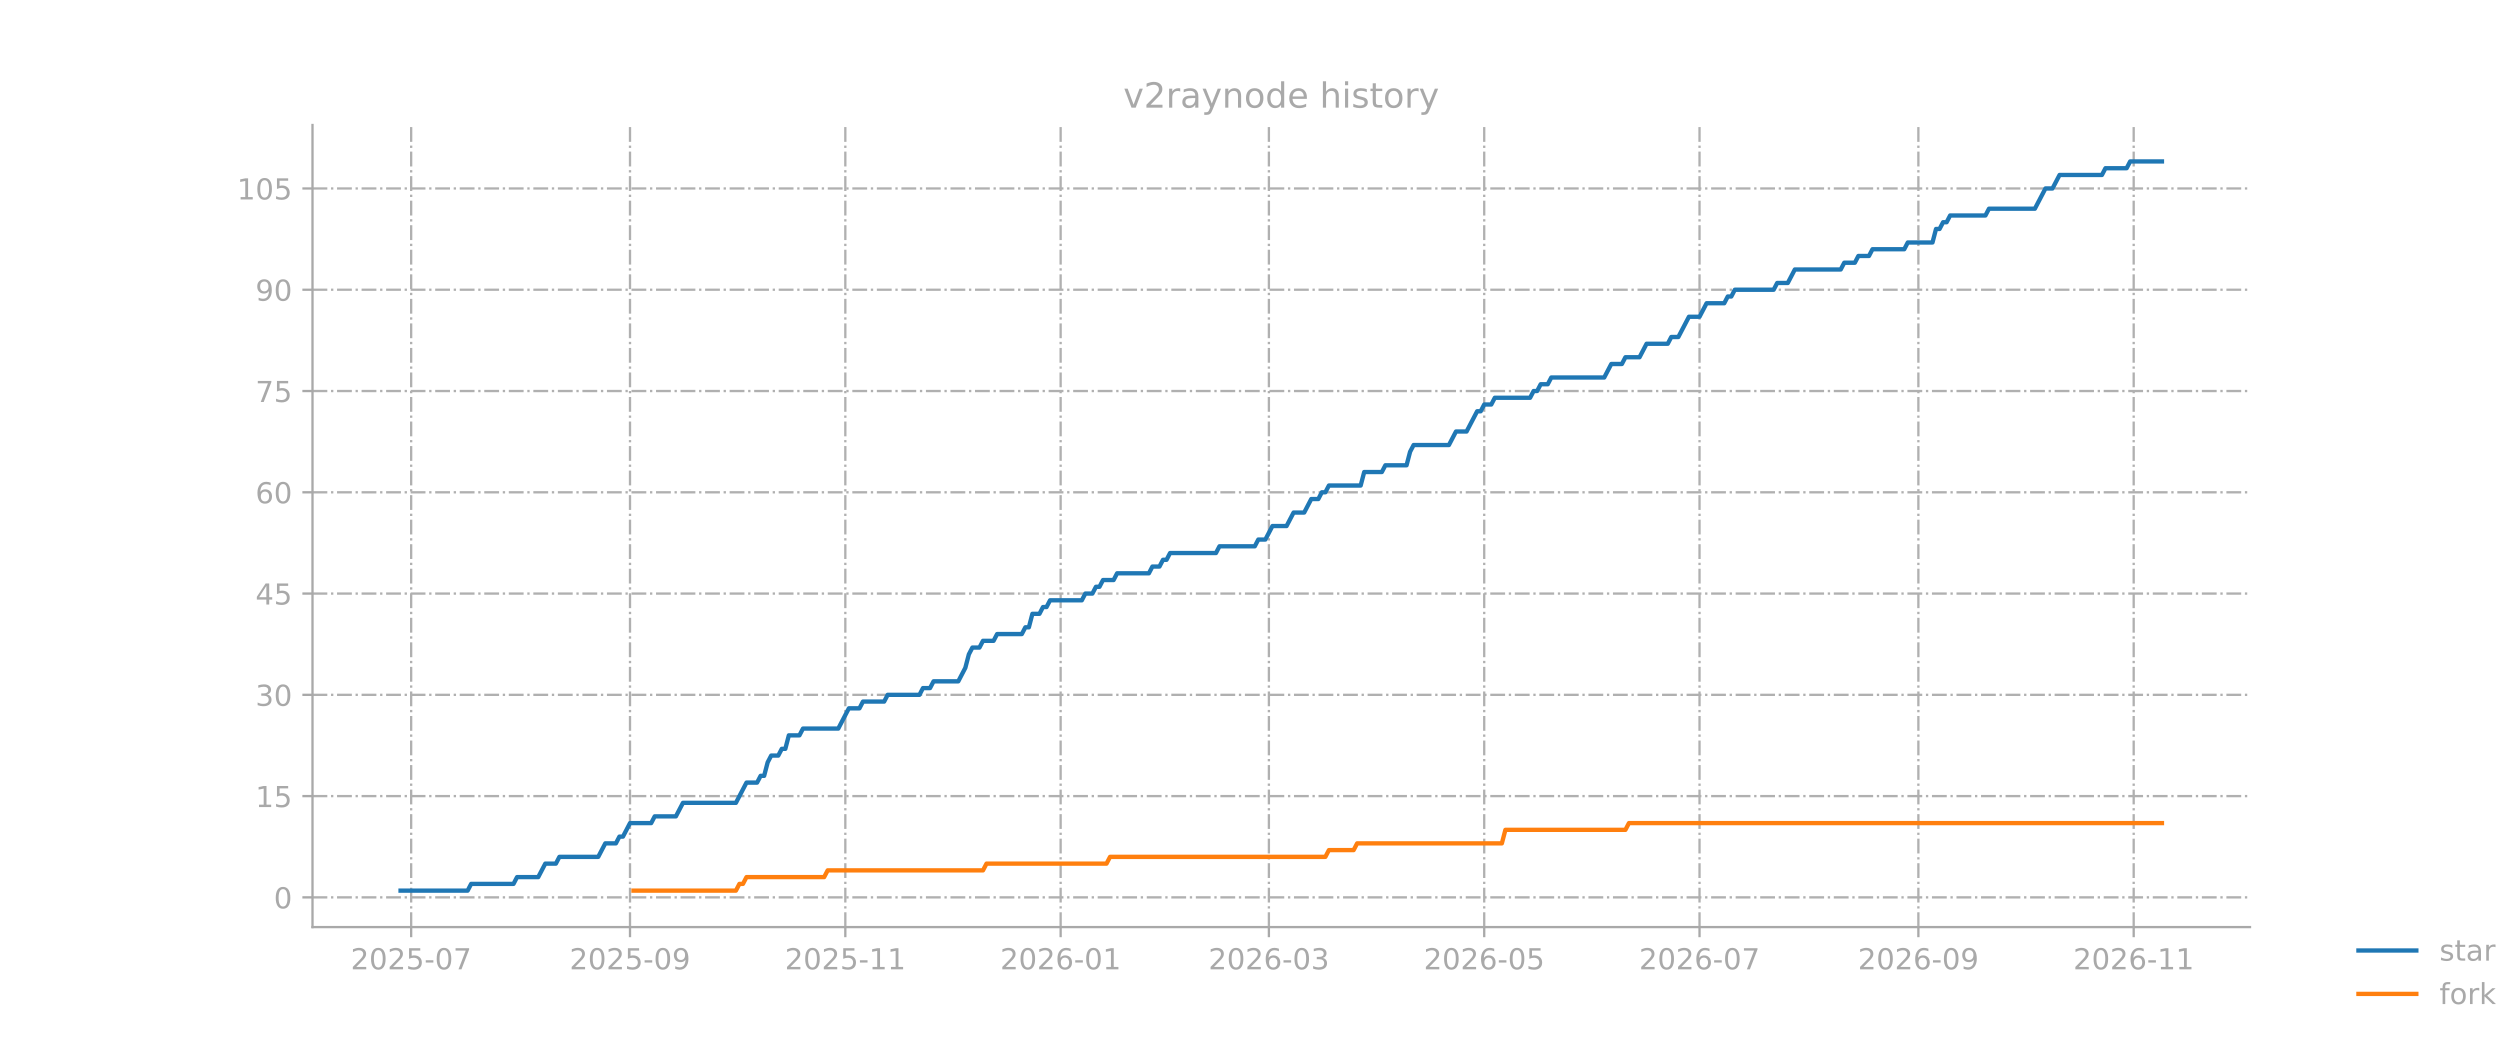
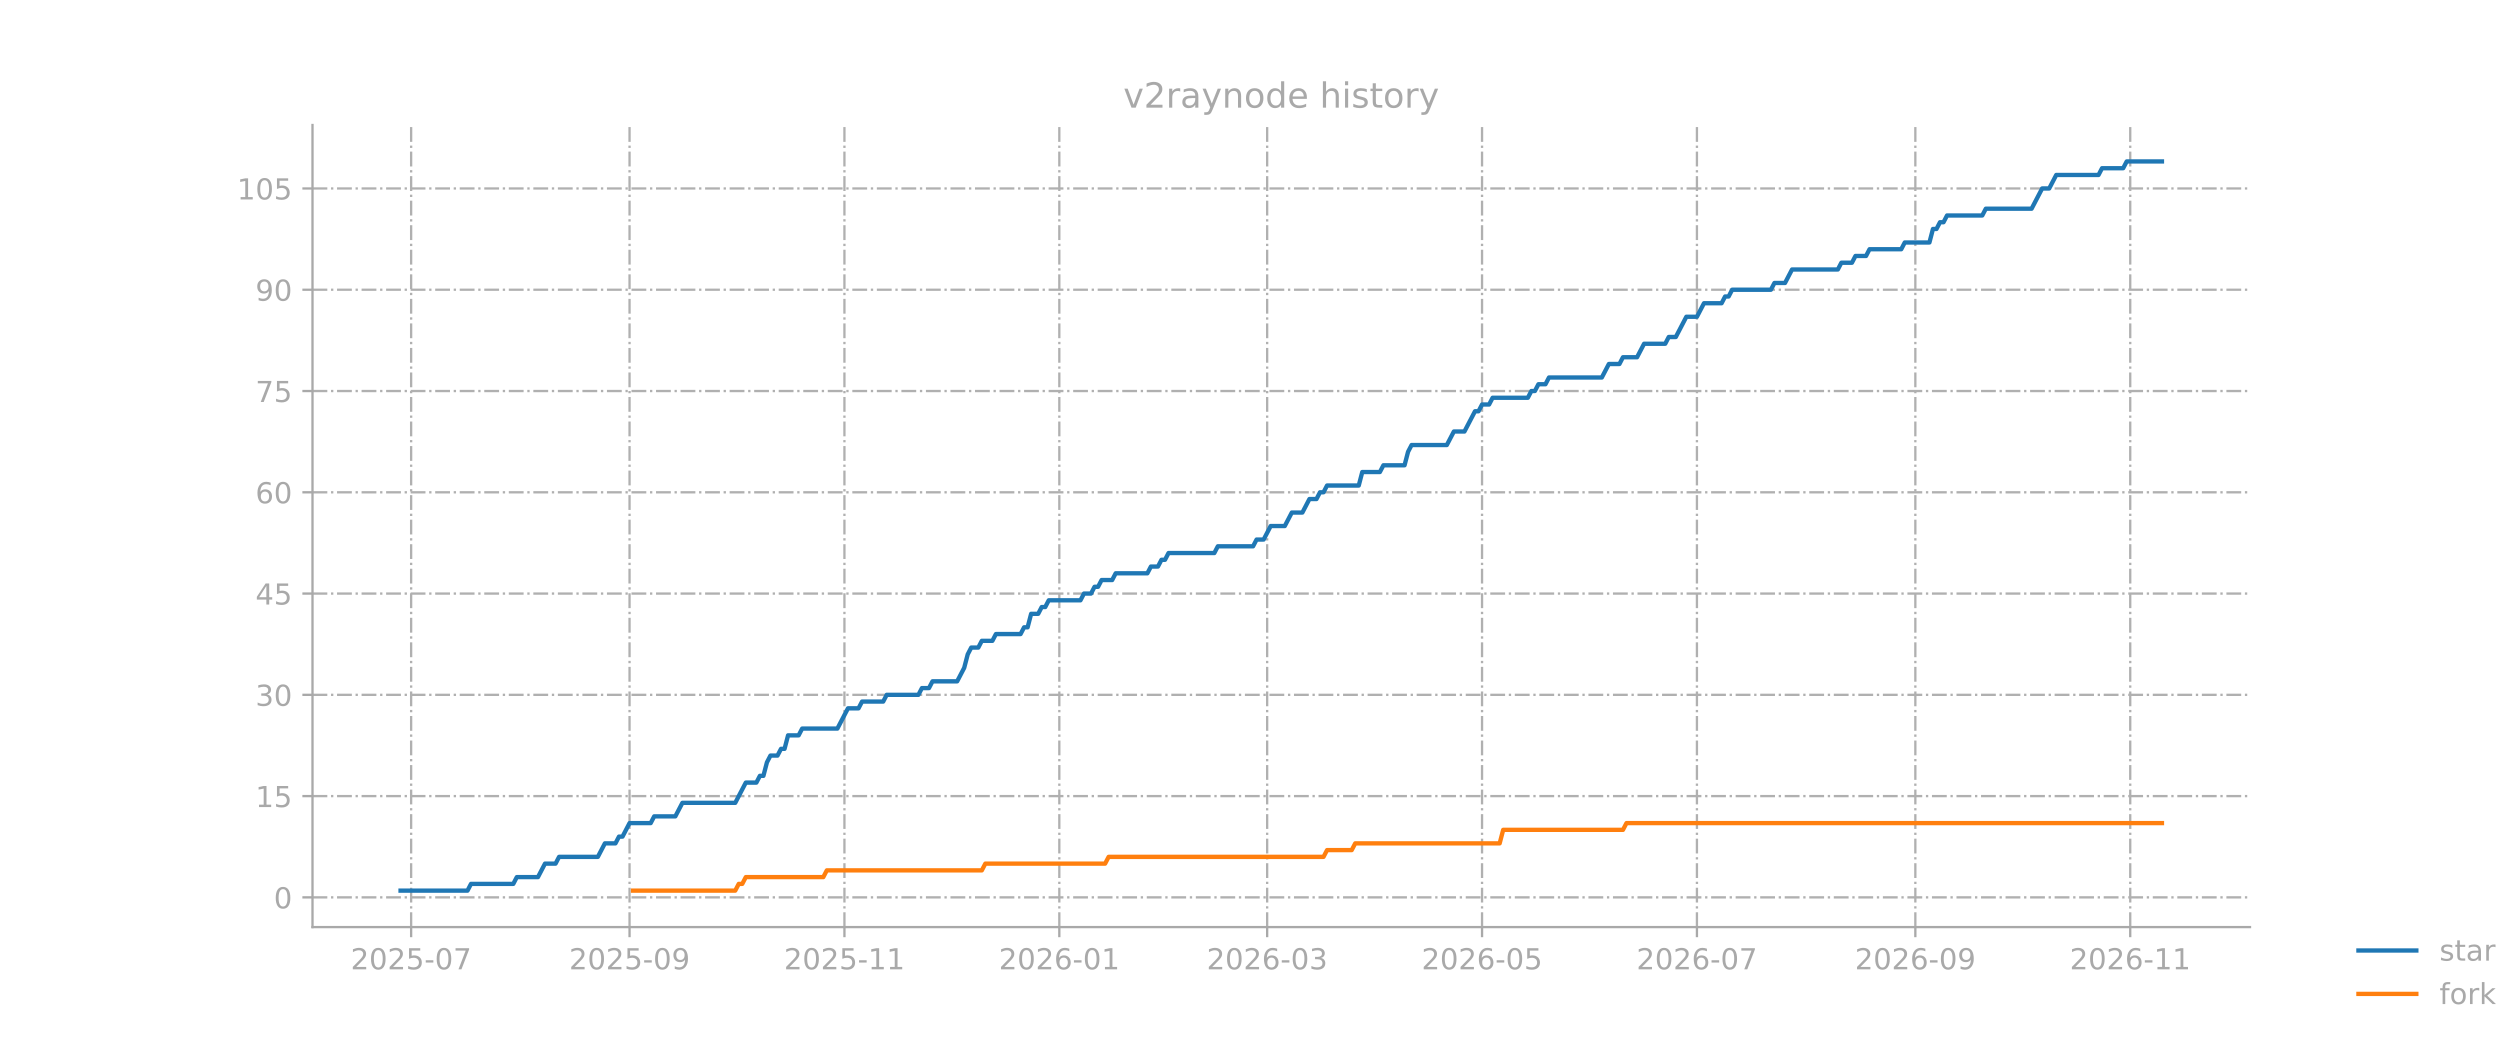
<svg xmlns="http://www.w3.org/2000/svg" xmlns:xlink="http://www.w3.org/1999/xlink" width="864pt" height="360pt" viewBox="0 0 864 360" version="1.1">
  <defs>
    <style type="text/css">*{stroke-linejoin: round; stroke-linecap: butt}</style>
  </defs>
  <g id="figure_1">
    <g id="patch_1">
      <path d="M 0 360  L 864 360  L 864 0  L 0 0  L 0 360  z " style="fill: none; opacity: 0" />
    </g>
    <g id="axes_1">
      <g id="patch_2">
        <path d="M 108 320.4  L 777.6 320.4  L 777.6 43.2  L 108 43.2  L 108 320.4  z " style="fill: none; opacity: 0" />
      </g>
      <g id="matplotlib.axis_1">
        <g id="xtick_1">
          <g id="line2d_1">
-             <path d="M 142.096 320.4  L 142.096 43.2  " clip-path="url(#p2481a4b0ee)" style="fill: none; stroke-dasharray: 5.12,1.28,0.8,1.28; stroke-dashoffset: 0; stroke: #b0b0b0; stroke-width: 0.8" />
+             <path d="M 142.089 320.4  L 142.089 43.2  " clip-path="url(#p902a472035)" style="fill: none; stroke-dasharray: 5.12,1.28,0.8,1.28; stroke-dashoffset: 0; stroke: #b0b0b0; stroke-width: 0.8" />
          </g>
          <g id="line2d_2">
            <defs>
-               <path id="m6481a5d8a4" d="M 0 0  L 0 3.5  " style="stroke: #a9a9a9; stroke-width: 0.8" />
+               <path id="m134654d21f" d="M 0 0  L 0 3.5  " style="stroke: #a9a9a9; stroke-width: 0.8" />
            </defs>
            <g>
-               <use xlink:href="#m6481a5d8a4" x="142.096" y="320.4" style="fill: #a9a9a9; stroke: #a9a9a9; stroke-width: 0.8" />
+               <use xlink:href="#m134654d21f" x="142.089" y="320.4" style="fill: #a9a9a9; stroke: #a9a9a9; stroke-width: 0.8" />
            </g>
          </g>
          <g id="text_1">
-             <g style="fill: #a9a9a9" transform="translate(121.2046 334.9977) scale(0.1 -0.1)">
+             <g style="fill: #a9a9a9" transform="translate(121.1973 334.9977) scale(0.1 -0.1)">
              <defs>
                <path id="DejaVuSans-15" d="M 1228 531  L 3431 531  L 3431 0  L 469 0  L 469 531  Q 828 903 1448 1529  Q 2069 2156 2228 2338  Q 2531 2678 2651 2914  Q 2772 3150 2772 3378  Q 2772 3750 2511 3984  Q 2250 4219 1831 4219  Q 1534 4219 1204 4116  Q 875 4013 500 3803  L 500 4441  Q 881 4594 1212 4672  Q 1544 4750 1819 4750  Q 2544 4750 2975 4387  Q 3406 4025 3406 3419  Q 3406 3131 3298 2873  Q 3191 2616 2906 2266  Q 2828 2175 2409 1742  Q 1991 1309 1228 531  z " transform="scale(0.015625)" />
                <path id="DejaVuSans-13" d="M 2034 4250  Q 1547 4250 1301 3770  Q 1056 3291 1056 2328  Q 1056 1369 1301 889  Q 1547 409 2034 409  Q 2525 409 2770 889  Q 3016 1369 3016 2328  Q 3016 3291 2770 3770  Q 2525 4250 2034 4250  z M 2034 4750  Q 2819 4750 3233 4129  Q 3647 3509 3647 2328  Q 3647 1150 3233 529  Q 2819 -91 2034 -91  Q 1250 -91 836 529  Q 422 1150 422 2328  Q 422 3509 836 4129  Q 1250 4750 2034 4750  z " transform="scale(0.015625)" />
                <path id="DejaVuSans-18" d="M 691 4666  L 3169 4666  L 3169 4134  L 1269 4134  L 1269 2991  Q 1406 3038 1543 3061  Q 1681 3084 1819 3084  Q 2600 3084 3056 2656  Q 3513 2228 3513 1497  Q 3513 744 3044 326  Q 2575 -91 1722 -91  Q 1428 -91 1123 -41  Q 819 9 494 109  L 494 744  Q 775 591 1075 516  Q 1375 441 1709 441  Q 2250 441 2565 725  Q 2881 1009 2881 1497  Q 2881 1984 2565 2268  Q 2250 2553 1709 2553  Q 1456 2553 1204 2497  Q 953 2441 691 2322  L 691 4666  z " transform="scale(0.015625)" />
                <path id="DejaVuSans-10" d="M 313 2009  L 1997 2009  L 1997 1497  L 313 1497  L 313 2009  z " transform="scale(0.015625)" />
                <path id="DejaVuSans-1a" d="M 525 4666  L 3525 4666  L 3525 4397  L 1831 0  L 1172 0  L 2766 4134  L 525 4134  L 525 4666  z " transform="scale(0.015625)" />
              </defs>
              <use xlink:href="#DejaVuSans-15" />
              <use xlink:href="#DejaVuSans-13" transform="translate(63.625 0)" />
              <use xlink:href="#DejaVuSans-15" transform="translate(127.25 0)" />
              <use xlink:href="#DejaVuSans-18" transform="translate(190.875 0)" />
              <use xlink:href="#DejaVuSans-10" transform="translate(254.5 0)" />
              <use xlink:href="#DejaVuSans-13" transform="translate(290.5781 0)" />
              <use xlink:href="#DejaVuSans-1a" transform="translate(354.2031 0)" />
            </g>
          </g>
        </g>
        <g id="xtick_2">
          <g id="line2d_3">
-             <path d="M 217.729 320.4  L 217.729 43.2  " clip-path="url(#p2481a4b0ee)" style="fill: none; stroke-dasharray: 5.12,1.28,0.8,1.28; stroke-dashoffset: 0; stroke: #b0b0b0; stroke-width: 0.8" />
+             <path d="M 217.571 320.4  L 217.571 43.2  " clip-path="url(#p902a472035)" style="fill: none; stroke-dasharray: 5.12,1.28,0.8,1.28; stroke-dashoffset: 0; stroke: #b0b0b0; stroke-width: 0.8" />
          </g>
          <g id="line2d_4">
            <g>
-               <use xlink:href="#m6481a5d8a4" x="217.729" y="320.4" style="fill: #a9a9a9; stroke: #a9a9a9; stroke-width: 0.8" />
+               <use xlink:href="#m134654d21f" x="217.571" y="320.4" style="fill: #a9a9a9; stroke: #a9a9a9; stroke-width: 0.8" />
            </g>
          </g>
          <g id="text_2">
-             <g style="fill: #a9a9a9" transform="translate(196.8381 334.9977) scale(0.1 -0.1)">
+             <g style="fill: #a9a9a9" transform="translate(196.6795 334.9977) scale(0.1 -0.1)">
              <defs>
                <path id="DejaVuSans-1c" d="M 703 97  L 703 672  Q 941 559 1184 500  Q 1428 441 1663 441  Q 2288 441 2617 861  Q 2947 1281 2994 2138  Q 2813 1869 2534 1725  Q 2256 1581 1919 1581  Q 1219 1581 811 2004  Q 403 2428 403 3163  Q 403 3881 828 4315  Q 1253 4750 1959 4750  Q 2769 4750 3195 4129  Q 3622 3509 3622 2328  Q 3622 1225 3098 567  Q 2575 -91 1691 -91  Q 1453 -91 1209 -44  Q 966 3 703 97  z M 1959 2075  Q 2384 2075 2632 2365  Q 2881 2656 2881 3163  Q 2881 3666 2632 3958  Q 2384 4250 1959 4250  Q 1534 4250 1286 3958  Q 1038 3666 1038 3163  Q 1038 2656 1286 2365  Q 1534 2075 1959 2075  z " transform="scale(0.015625)" />
              </defs>
              <use xlink:href="#DejaVuSans-15" />
              <use xlink:href="#DejaVuSans-13" transform="translate(63.625 0)" />
              <use xlink:href="#DejaVuSans-15" transform="translate(127.25 0)" />
              <use xlink:href="#DejaVuSans-18" transform="translate(190.875 0)" />
              <use xlink:href="#DejaVuSans-10" transform="translate(254.5 0)" />
              <use xlink:href="#DejaVuSans-13" transform="translate(290.5781 0)" />
              <use xlink:href="#DejaVuSans-1c" transform="translate(354.2031 0)" />
            </g>
          </g>
        </g>
        <g id="xtick_3">
          <g id="line2d_5">
-             <path d="M 292.143 320.4  L 292.143 43.2  " clip-path="url(#p2481a4b0ee)" style="fill: none; stroke-dasharray: 5.12,1.28,0.8,1.28; stroke-dashoffset: 0; stroke: #b0b0b0; stroke-width: 0.8" />
+             <path d="M 291.836 320.4  L 291.836 43.2  " clip-path="url(#p902a472035)" style="fill: none; stroke-dasharray: 5.12,1.28,0.8,1.28; stroke-dashoffset: 0; stroke: #b0b0b0; stroke-width: 0.8" />
          </g>
          <g id="line2d_6">
            <g>
-               <use xlink:href="#m6481a5d8a4" x="292.143" y="320.4" style="fill: #a9a9a9; stroke: #a9a9a9; stroke-width: 0.8" />
+               <use xlink:href="#m134654d21f" x="291.836" y="320.4" style="fill: #a9a9a9; stroke: #a9a9a9; stroke-width: 0.8" />
            </g>
          </g>
          <g id="text_3">
-             <g style="fill: #a9a9a9" transform="translate(271.2516 334.9977) scale(0.1 -0.1)">
+             <g style="fill: #a9a9a9" transform="translate(270.9442 334.9977) scale(0.1 -0.1)">
              <defs>
                <path id="DejaVuSans-14" d="M 794 531  L 1825 531  L 1825 4091  L 703 3866  L 703 4441  L 1819 4666  L 2450 4666  L 2450 531  L 3481 531  L 3481 0  L 794 0  L 794 531  z " transform="scale(0.015625)" />
              </defs>
              <use xlink:href="#DejaVuSans-15" />
              <use xlink:href="#DejaVuSans-13" transform="translate(63.625 0)" />
              <use xlink:href="#DejaVuSans-15" transform="translate(127.25 0)" />
              <use xlink:href="#DejaVuSans-18" transform="translate(190.875 0)" />
              <use xlink:href="#DejaVuSans-10" transform="translate(254.5 0)" />
              <use xlink:href="#DejaVuSans-14" transform="translate(290.5781 0)" />
              <use xlink:href="#DejaVuSans-14" transform="translate(354.2031 0)" />
            </g>
          </g>
        </g>
        <g id="xtick_4">
          <g id="line2d_7">
-             <path d="M 366.557 320.4  L 366.557 43.2  " clip-path="url(#p2481a4b0ee)" style="fill: none; stroke-dasharray: 5.12,1.28,0.8,1.28; stroke-dashoffset: 0; stroke: #b0b0b0; stroke-width: 0.8" />
+             <path d="M 366.1 320.4  L 366.1 43.2  " clip-path="url(#p902a472035)" style="fill: none; stroke-dasharray: 5.12,1.28,0.8,1.28; stroke-dashoffset: 0; stroke: #b0b0b0; stroke-width: 0.8" />
          </g>
          <g id="line2d_8">
            <g>
-               <use xlink:href="#m6481a5d8a4" x="366.557" y="320.4" style="fill: #a9a9a9; stroke: #a9a9a9; stroke-width: 0.8" />
+               <use xlink:href="#m134654d21f" x="366.1" y="320.4" style="fill: #a9a9a9; stroke: #a9a9a9; stroke-width: 0.8" />
            </g>
          </g>
          <g id="text_4">
-             <g style="fill: #a9a9a9" transform="translate(345.6652 334.9977) scale(0.1 -0.1)">
+             <g style="fill: #a9a9a9" transform="translate(345.209 334.9977) scale(0.1 -0.1)">
              <defs>
                <path id="DejaVuSans-19" d="M 2113 2584  Q 1688 2584 1439 2293  Q 1191 2003 1191 1497  Q 1191 994 1439 701  Q 1688 409 2113 409  Q 2538 409 2786 701  Q 3034 994 3034 1497  Q 3034 2003 2786 2293  Q 2538 2584 2113 2584  z M 3366 4563  L 3366 3988  Q 3128 4100 2886 4159  Q 2644 4219 2406 4219  Q 1781 4219 1451 3797  Q 1122 3375 1075 2522  Q 1259 2794 1537 2939  Q 1816 3084 2150 3084  Q 2853 3084 3261 2657  Q 3669 2231 3669 1497  Q 3669 778 3244 343  Q 2819 -91 2113 -91  Q 1303 -91 875 529  Q 447 1150 447 2328  Q 447 3434 972 4092  Q 1497 4750 2381 4750  Q 2619 4750 2861 4703  Q 3103 4656 3366 4563  z " transform="scale(0.015625)" />
              </defs>
              <use xlink:href="#DejaVuSans-15" />
              <use xlink:href="#DejaVuSans-13" transform="translate(63.625 0)" />
              <use xlink:href="#DejaVuSans-15" transform="translate(127.25 0)" />
              <use xlink:href="#DejaVuSans-19" transform="translate(190.875 0)" />
              <use xlink:href="#DejaVuSans-10" transform="translate(254.5 0)" />
              <use xlink:href="#DejaVuSans-13" transform="translate(290.5781 0)" />
              <use xlink:href="#DejaVuSans-14" transform="translate(354.2031 0)" />
            </g>
          </g>
        </g>
        <g id="xtick_5">
          <g id="line2d_9">
-             <path d="M 438.53 320.4  L 438.53 43.2  " clip-path="url(#p2481a4b0ee)" style="fill: none; stroke-dasharray: 5.12,1.28,0.8,1.28; stroke-dashoffset: 0; stroke: #b0b0b0; stroke-width: 0.8" />
+             <path d="M 437.93 320.4  L 437.93 43.2  " clip-path="url(#p902a472035)" style="fill: none; stroke-dasharray: 5.12,1.28,0.8,1.28; stroke-dashoffset: 0; stroke: #b0b0b0; stroke-width: 0.8" />
          </g>
          <g id="line2d_10">
            <g>
-               <use xlink:href="#m6481a5d8a4" x="438.53" y="320.4" style="fill: #a9a9a9; stroke: #a9a9a9; stroke-width: 0.8" />
+               <use xlink:href="#m134654d21f" x="437.93" y="320.4" style="fill: #a9a9a9; stroke: #a9a9a9; stroke-width: 0.8" />
            </g>
          </g>
          <g id="text_5">
-             <g style="fill: #a9a9a9" transform="translate(417.639 334.9977) scale(0.1 -0.1)">
+             <g style="fill: #a9a9a9" transform="translate(417.0388 334.9977) scale(0.1 -0.1)">
              <defs>
                <path id="DejaVuSans-16" d="M 2597 2516  Q 3050 2419 3304 2112  Q 3559 1806 3559 1356  Q 3559 666 3084 287  Q 2609 -91 1734 -91  Q 1441 -91 1130 -33  Q 819 25 488 141  L 488 750  Q 750 597 1062 519  Q 1375 441 1716 441  Q 2309 441 2620 675  Q 2931 909 2931 1356  Q 2931 1769 2642 2001  Q 2353 2234 1838 2234  L 1294 2234  L 1294 2753  L 1863 2753  Q 2328 2753 2575 2939  Q 2822 3125 2822 3475  Q 2822 3834 2567 4026  Q 2313 4219 1838 4219  Q 1578 4219 1281 4162  Q 984 4106 628 3988  L 628 4550  Q 988 4650 1302 4700  Q 1616 4750 1894 4750  Q 2613 4750 3031 4423  Q 3450 4097 3450 3541  Q 3450 3153 3228 2886  Q 3006 2619 2597 2516  z " transform="scale(0.015625)" />
              </defs>
              <use xlink:href="#DejaVuSans-15" />
              <use xlink:href="#DejaVuSans-13" transform="translate(63.625 0)" />
              <use xlink:href="#DejaVuSans-15" transform="translate(127.25 0)" />
              <use xlink:href="#DejaVuSans-19" transform="translate(190.875 0)" />
              <use xlink:href="#DejaVuSans-10" transform="translate(254.5 0)" />
              <use xlink:href="#DejaVuSans-13" transform="translate(290.5781 0)" />
              <use xlink:href="#DejaVuSans-16" transform="translate(354.2031 0)" />
            </g>
          </g>
        </g>
        <g id="xtick_6">
          <g id="line2d_11">
-             <path d="M 512.944 320.4  L 512.944 43.2  " clip-path="url(#p2481a4b0ee)" style="fill: none; stroke-dasharray: 5.12,1.28,0.8,1.28; stroke-dashoffset: 0; stroke: #b0b0b0; stroke-width: 0.8" />
+             <path d="M 512.195 320.4  L 512.195 43.2  " clip-path="url(#p902a472035)" style="fill: none; stroke-dasharray: 5.12,1.28,0.8,1.28; stroke-dashoffset: 0; stroke: #b0b0b0; stroke-width: 0.8" />
          </g>
          <g id="line2d_12">
            <g>
-               <use xlink:href="#m6481a5d8a4" x="512.944" y="320.4" style="fill: #a9a9a9; stroke: #a9a9a9; stroke-width: 0.8" />
+               <use xlink:href="#m134654d21f" x="512.195" y="320.4" style="fill: #a9a9a9; stroke: #a9a9a9; stroke-width: 0.8" />
            </g>
          </g>
          <g id="text_6">
-             <g style="fill: #a9a9a9" transform="translate(492.0525 334.9977) scale(0.1 -0.1)">
+             <g style="fill: #a9a9a9" transform="translate(491.3035 334.9977) scale(0.1 -0.1)">
              <use xlink:href="#DejaVuSans-15" />
              <use xlink:href="#DejaVuSans-13" transform="translate(63.625 0)" />
              <use xlink:href="#DejaVuSans-15" transform="translate(127.25 0)" />
              <use xlink:href="#DejaVuSans-19" transform="translate(190.875 0)" />
              <use xlink:href="#DejaVuSans-10" transform="translate(254.5 0)" />
              <use xlink:href="#DejaVuSans-13" transform="translate(290.5781 0)" />
              <use xlink:href="#DejaVuSans-18" transform="translate(354.2031 0)" />
            </g>
          </g>
        </g>
        <g id="xtick_7">
          <g id="line2d_13">
-             <path d="M 587.357 320.4  L 587.357 43.2  " clip-path="url(#p2481a4b0ee)" style="fill: none; stroke-dasharray: 5.12,1.28,0.8,1.28; stroke-dashoffset: 0; stroke: #b0b0b0; stroke-width: 0.8" />
+             <path d="M 586.46 320.4  L 586.46 43.2  " clip-path="url(#p902a472035)" style="fill: none; stroke-dasharray: 5.12,1.28,0.8,1.28; stroke-dashoffset: 0; stroke: #b0b0b0; stroke-width: 0.8" />
          </g>
          <g id="line2d_14">
            <g>
-               <use xlink:href="#m6481a5d8a4" x="587.357" y="320.4" style="fill: #a9a9a9; stroke: #a9a9a9; stroke-width: 0.8" />
+               <use xlink:href="#m134654d21f" x="586.46" y="320.4" style="fill: #a9a9a9; stroke: #a9a9a9; stroke-width: 0.8" />
            </g>
          </g>
          <g id="text_7">
-             <g style="fill: #a9a9a9" transform="translate(566.4661 334.9977) scale(0.1 -0.1)">
+             <g style="fill: #a9a9a9" transform="translate(565.5682 334.9977) scale(0.1 -0.1)">
              <use xlink:href="#DejaVuSans-15" />
              <use xlink:href="#DejaVuSans-13" transform="translate(63.625 0)" />
              <use xlink:href="#DejaVuSans-15" transform="translate(127.25 0)" />
              <use xlink:href="#DejaVuSans-19" transform="translate(190.875 0)" />
              <use xlink:href="#DejaVuSans-10" transform="translate(254.5 0)" />
              <use xlink:href="#DejaVuSans-13" transform="translate(290.5781 0)" />
              <use xlink:href="#DejaVuSans-1a" transform="translate(354.2031 0)" />
            </g>
          </g>
        </g>
        <g id="xtick_8">
          <g id="line2d_15">
-             <path d="M 662.991 320.4  L 662.991 43.2  " clip-path="url(#p2481a4b0ee)" style="fill: none; stroke-dasharray: 5.12,1.28,0.8,1.28; stroke-dashoffset: 0; stroke: #b0b0b0; stroke-width: 0.8" />
+             <path d="M 661.942 320.4  L 661.942 43.2  " clip-path="url(#p902a472035)" style="fill: none; stroke-dasharray: 5.12,1.28,0.8,1.28; stroke-dashoffset: 0; stroke: #b0b0b0; stroke-width: 0.8" />
          </g>
          <g id="line2d_16">
            <g>
-               <use xlink:href="#m6481a5d8a4" x="662.991" y="320.4" style="fill: #a9a9a9; stroke: #a9a9a9; stroke-width: 0.8" />
+               <use xlink:href="#m134654d21f" x="661.942" y="320.4" style="fill: #a9a9a9; stroke: #a9a9a9; stroke-width: 0.8" />
            </g>
          </g>
          <g id="text_8">
-             <g style="fill: #a9a9a9" transform="translate(642.0995 334.9977) scale(0.1 -0.1)">
+             <g style="fill: #a9a9a9" transform="translate(641.0504 334.9977) scale(0.1 -0.1)">
              <use xlink:href="#DejaVuSans-15" />
              <use xlink:href="#DejaVuSans-13" transform="translate(63.625 0)" />
              <use xlink:href="#DejaVuSans-15" transform="translate(127.25 0)" />
              <use xlink:href="#DejaVuSans-19" transform="translate(190.875 0)" />
              <use xlink:href="#DejaVuSans-10" transform="translate(254.5 0)" />
              <use xlink:href="#DejaVuSans-13" transform="translate(290.5781 0)" />
              <use xlink:href="#DejaVuSans-1c" transform="translate(354.2031 0)" />
            </g>
          </g>
        </g>
        <g id="xtick_9">
          <g id="line2d_17">
-             <path d="M 737.404 320.4  L 737.404 43.2  " clip-path="url(#p2481a4b0ee)" style="fill: none; stroke-dasharray: 5.12,1.28,0.8,1.28; stroke-dashoffset: 0; stroke: #b0b0b0; stroke-width: 0.8" />
+             <path d="M 736.207 320.4  L 736.207 43.2  " clip-path="url(#p902a472035)" style="fill: none; stroke-dasharray: 5.12,1.28,0.8,1.28; stroke-dashoffset: 0; stroke: #b0b0b0; stroke-width: 0.8" />
          </g>
          <g id="line2d_18">
            <g>
-               <use xlink:href="#m6481a5d8a4" x="737.404" y="320.4" style="fill: #a9a9a9; stroke: #a9a9a9; stroke-width: 0.8" />
+               <use xlink:href="#m134654d21f" x="736.207" y="320.4" style="fill: #a9a9a9; stroke: #a9a9a9; stroke-width: 0.8" />
            </g>
          </g>
          <g id="text_9">
-             <g style="fill: #a9a9a9" transform="translate(716.5131 334.9977) scale(0.1 -0.1)">
+             <g style="fill: #a9a9a9" transform="translate(715.3151 334.9977) scale(0.1 -0.1)">
              <use xlink:href="#DejaVuSans-15" />
              <use xlink:href="#DejaVuSans-13" transform="translate(63.625 0)" />
              <use xlink:href="#DejaVuSans-15" transform="translate(127.25 0)" />
              <use xlink:href="#DejaVuSans-19" transform="translate(190.875 0)" />
              <use xlink:href="#DejaVuSans-10" transform="translate(254.5 0)" />
              <use xlink:href="#DejaVuSans-14" transform="translate(290.5781 0)" />
              <use xlink:href="#DejaVuSans-14" transform="translate(354.2031 0)" />
            </g>
          </g>
        </g>
      </g>
      <g id="matplotlib.axis_2">
        <g id="ytick_1">
          <g id="line2d_19">
-             <path d="M 108 310.133  L 777.6 310.133  " clip-path="url(#p2481a4b0ee)" style="fill: none; stroke-dasharray: 5.12,1.28,0.8,1.28; stroke-dashoffset: 0; stroke: #b0b0b0; stroke-width: 0.8" />
+             <path d="M 108 310.133  L 777.6 310.133  " clip-path="url(#p902a472035)" style="fill: none; stroke-dasharray: 5.12,1.28,0.8,1.28; stroke-dashoffset: 0; stroke: #b0b0b0; stroke-width: 0.8" />
          </g>
          <g id="line2d_20">
            <defs>
-               <path id="m87b86ae2c5" d="M 0 0  L -3.5 0  " style="stroke: #a9a9a9; stroke-width: 0.8" />
+               <path id="mba7732c5a3" d="M 0 0  L -3.5 0  " style="stroke: #a9a9a9; stroke-width: 0.8" />
            </defs>
            <g>
-               <use xlink:href="#m87b86ae2c5" x="108" y="310.133" style="fill: #a9a9a9; stroke: #a9a9a9; stroke-width: 0.8" />
+               <use xlink:href="#mba7732c5a3" x="108" y="310.133" style="fill: #a9a9a9; stroke: #a9a9a9; stroke-width: 0.8" />
            </g>
          </g>
          <g id="text_10">
            <g style="fill: #a9a9a9" transform="translate(94.6375 313.9322) scale(0.1 -0.1)">
              <use xlink:href="#DejaVuSans-13" />
            </g>
          </g>
        </g>
        <g id="ytick_2">
          <g id="line2d_21">
-             <path d="M 108 275.133  L 777.6 275.133  " clip-path="url(#p2481a4b0ee)" style="fill: none; stroke-dasharray: 5.12,1.28,0.8,1.28; stroke-dashoffset: 0; stroke: #b0b0b0; stroke-width: 0.8" />
+             <path d="M 108 275.133  L 777.6 275.133  " clip-path="url(#p902a472035)" style="fill: none; stroke-dasharray: 5.12,1.28,0.8,1.28; stroke-dashoffset: 0; stroke: #b0b0b0; stroke-width: 0.8" />
          </g>
          <g id="line2d_22">
            <g>
-               <use xlink:href="#m87b86ae2c5" x="108" y="275.133" style="fill: #a9a9a9; stroke: #a9a9a9; stroke-width: 0.8" />
+               <use xlink:href="#mba7732c5a3" x="108" y="275.133" style="fill: #a9a9a9; stroke: #a9a9a9; stroke-width: 0.8" />
            </g>
          </g>
          <g id="text_11">
            <g style="fill: #a9a9a9" transform="translate(88.275 278.9322) scale(0.1 -0.1)">
              <use xlink:href="#DejaVuSans-14" />
              <use xlink:href="#DejaVuSans-18" transform="translate(63.625 0)" />
            </g>
          </g>
        </g>
        <g id="ytick_3">
          <g id="line2d_23">
-             <path d="M 108 240.133  L 777.6 240.133  " clip-path="url(#p2481a4b0ee)" style="fill: none; stroke-dasharray: 5.12,1.28,0.8,1.28; stroke-dashoffset: 0; stroke: #b0b0b0; stroke-width: 0.8" />
+             <path d="M 108 240.133  L 777.6 240.133  " clip-path="url(#p902a472035)" style="fill: none; stroke-dasharray: 5.12,1.28,0.8,1.28; stroke-dashoffset: 0; stroke: #b0b0b0; stroke-width: 0.8" />
          </g>
          <g id="line2d_24">
            <g>
-               <use xlink:href="#m87b86ae2c5" x="108" y="240.133" style="fill: #a9a9a9; stroke: #a9a9a9; stroke-width: 0.8" />
+               <use xlink:href="#mba7732c5a3" x="108" y="240.133" style="fill: #a9a9a9; stroke: #a9a9a9; stroke-width: 0.8" />
            </g>
          </g>
          <g id="text_12">
            <g style="fill: #a9a9a9" transform="translate(88.275 243.9322) scale(0.1 -0.1)">
              <use xlink:href="#DejaVuSans-16" />
              <use xlink:href="#DejaVuSans-13" transform="translate(63.625 0)" />
            </g>
          </g>
        </g>
        <g id="ytick_4">
          <g id="line2d_25">
-             <path d="M 108 205.133  L 777.6 205.133  " clip-path="url(#p2481a4b0ee)" style="fill: none; stroke-dasharray: 5.12,1.28,0.8,1.28; stroke-dashoffset: 0; stroke: #b0b0b0; stroke-width: 0.8" />
+             <path d="M 108 205.133  L 777.6 205.133  " clip-path="url(#p902a472035)" style="fill: none; stroke-dasharray: 5.12,1.28,0.8,1.28; stroke-dashoffset: 0; stroke: #b0b0b0; stroke-width: 0.8" />
          </g>
          <g id="line2d_26">
            <g>
-               <use xlink:href="#m87b86ae2c5" x="108" y="205.133" style="fill: #a9a9a9; stroke: #a9a9a9; stroke-width: 0.8" />
+               <use xlink:href="#mba7732c5a3" x="108" y="205.133" style="fill: #a9a9a9; stroke: #a9a9a9; stroke-width: 0.8" />
            </g>
          </g>
          <g id="text_13">
            <g style="fill: #a9a9a9" transform="translate(88.275 208.9322) scale(0.1 -0.1)">
              <defs>
                <path id="DejaVuSans-17" d="M 2419 4116  L 825 1625  L 2419 1625  L 2419 4116  z M 2253 4666  L 3047 4666  L 3047 1625  L 3713 1625  L 3713 1100  L 3047 1100  L 3047 0  L 2419 0  L 2419 1100  L 313 1100  L 313 1709  L 2253 4666  z " transform="scale(0.015625)" />
              </defs>
              <use xlink:href="#DejaVuSans-17" />
              <use xlink:href="#DejaVuSans-18" transform="translate(63.625 0)" />
            </g>
          </g>
        </g>
        <g id="ytick_5">
          <g id="line2d_27">
-             <path d="M 108 170.133  L 777.6 170.133  " clip-path="url(#p2481a4b0ee)" style="fill: none; stroke-dasharray: 5.12,1.28,0.8,1.28; stroke-dashoffset: 0; stroke: #b0b0b0; stroke-width: 0.8" />
+             <path d="M 108 170.133  L 777.6 170.133  " clip-path="url(#p902a472035)" style="fill: none; stroke-dasharray: 5.12,1.28,0.8,1.28; stroke-dashoffset: 0; stroke: #b0b0b0; stroke-width: 0.8" />
          </g>
          <g id="line2d_28">
            <g>
-               <use xlink:href="#m87b86ae2c5" x="108" y="170.133" style="fill: #a9a9a9; stroke: #a9a9a9; stroke-width: 0.8" />
+               <use xlink:href="#mba7732c5a3" x="108" y="170.133" style="fill: #a9a9a9; stroke: #a9a9a9; stroke-width: 0.8" />
            </g>
          </g>
          <g id="text_14">
            <g style="fill: #a9a9a9" transform="translate(88.275 173.9322) scale(0.1 -0.1)">
              <use xlink:href="#DejaVuSans-19" />
              <use xlink:href="#DejaVuSans-13" transform="translate(63.625 0)" />
            </g>
          </g>
        </g>
        <g id="ytick_6">
          <g id="line2d_29">
-             <path d="M 108 135.133  L 777.6 135.133  " clip-path="url(#p2481a4b0ee)" style="fill: none; stroke-dasharray: 5.12,1.28,0.8,1.28; stroke-dashoffset: 0; stroke: #b0b0b0; stroke-width: 0.8" />
+             <path d="M 108 135.133  L 777.6 135.133  " clip-path="url(#p902a472035)" style="fill: none; stroke-dasharray: 5.12,1.28,0.8,1.28; stroke-dashoffset: 0; stroke: #b0b0b0; stroke-width: 0.8" />
          </g>
          <g id="line2d_30">
            <g>
-               <use xlink:href="#m87b86ae2c5" x="108" y="135.133" style="fill: #a9a9a9; stroke: #a9a9a9; stroke-width: 0.8" />
+               <use xlink:href="#mba7732c5a3" x="108" y="135.133" style="fill: #a9a9a9; stroke: #a9a9a9; stroke-width: 0.8" />
            </g>
          </g>
          <g id="text_15">
            <g style="fill: #a9a9a9" transform="translate(88.275 138.9322) scale(0.1 -0.1)">
              <use xlink:href="#DejaVuSans-1a" />
              <use xlink:href="#DejaVuSans-18" transform="translate(63.625 0)" />
            </g>
          </g>
        </g>
        <g id="ytick_7">
          <g id="line2d_31">
-             <path d="M 108 100.133  L 777.6 100.133  " clip-path="url(#p2481a4b0ee)" style="fill: none; stroke-dasharray: 5.12,1.28,0.8,1.28; stroke-dashoffset: 0; stroke: #b0b0b0; stroke-width: 0.8" />
+             <path d="M 108 100.133  L 777.6 100.133  " clip-path="url(#p902a472035)" style="fill: none; stroke-dasharray: 5.12,1.28,0.8,1.28; stroke-dashoffset: 0; stroke: #b0b0b0; stroke-width: 0.8" />
          </g>
          <g id="line2d_32">
            <g>
-               <use xlink:href="#m87b86ae2c5" x="108" y="100.133" style="fill: #a9a9a9; stroke: #a9a9a9; stroke-width: 0.8" />
+               <use xlink:href="#mba7732c5a3" x="108" y="100.133" style="fill: #a9a9a9; stroke: #a9a9a9; stroke-width: 0.8" />
            </g>
          </g>
          <g id="text_16">
            <g style="fill: #a9a9a9" transform="translate(88.275 103.9322) scale(0.1 -0.1)">
              <use xlink:href="#DejaVuSans-1c" />
              <use xlink:href="#DejaVuSans-13" transform="translate(63.625 0)" />
            </g>
          </g>
        </g>
        <g id="ytick_8">
          <g id="line2d_33">
-             <path d="M 108 65.133  L 777.6 65.133  " clip-path="url(#p2481a4b0ee)" style="fill: none; stroke-dasharray: 5.12,1.28,0.8,1.28; stroke-dashoffset: 0; stroke: #b0b0b0; stroke-width: 0.8" />
+             <path d="M 108 65.133  L 777.6 65.133  " clip-path="url(#p902a472035)" style="fill: none; stroke-dasharray: 5.12,1.28,0.8,1.28; stroke-dashoffset: 0; stroke: #b0b0b0; stroke-width: 0.8" />
          </g>
          <g id="line2d_34">
            <g>
-               <use xlink:href="#m87b86ae2c5" x="108" y="65.133" style="fill: #a9a9a9; stroke: #a9a9a9; stroke-width: 0.8" />
+               <use xlink:href="#mba7732c5a3" x="108" y="65.133" style="fill: #a9a9a9; stroke: #a9a9a9; stroke-width: 0.8" />
            </g>
          </g>
          <g id="text_17">
            <g style="fill: #a9a9a9" transform="translate(81.9125 68.93216) scale(0.1 -0.1)">
              <use xlink:href="#DejaVuSans-14" />
              <use xlink:href="#DejaVuSans-13" transform="translate(63.625 0)" />
              <use xlink:href="#DejaVuSans-18" transform="translate(127.25 0)" />
            </g>
          </g>
        </g>
      </g>
      <g id="line2d_35">
-         <path d="M 138.436 307.8  L 161.614 307.8  L 162.834 305.467  L 177.473 305.467  L 178.693 303.133  L 186.012 303.133  L 188.452 298.467  L 192.112 298.467  L 193.332 296.133  L 206.75 296.133  L 209.19 291.467  L 212.85 291.467  L 214.07 289.133  L 215.29 289.133  L 217.729 284.467  L 225.049 284.467  L 226.269 282.133  L 233.588 282.133  L 236.028 277.467  L 254.326 277.467  L 257.986 270.467  L 261.646 270.467  L 262.866 268.133  L 264.085 268.133  L 265.305 263.467  L 266.525 261.133  L 268.965 261.133  L 270.185 258.8  L 271.405 258.8  L 272.625 254.133  L 276.284 254.133  L 277.504 251.8  L 289.703 251.8  L 293.363 244.8  L 297.023 244.8  L 298.243 242.467  L 305.562 242.467  L 306.782 240.133  L 317.761 240.133  L 318.981 237.8  L 321.421 237.8  L 322.64 235.467  L 331.18 235.467  L 333.619 230.8  L 334.839 226.133  L 336.059 223.8  L 338.499 223.8  L 339.719 221.467  L 343.379 221.467  L 344.599 219.133  L 353.138 219.133  L 354.358 216.8  L 355.578 216.8  L 356.797 212.133  L 359.237 212.133  L 360.457 209.8  L 361.677 209.8  L 362.897 207.467  L 373.876 207.467  L 375.096 205.133  L 377.536 205.133  L 378.756 202.8  L 379.975 202.8  L 381.195 200.467  L 384.855 200.467  L 386.075 198.133  L 397.054 198.133  L 398.274 195.8  L 400.714 195.8  L 401.934 193.467  L 403.153 193.467  L 404.373 191.133  L 420.232 191.133  L 421.452 188.8  L 433.651 188.8  L 434.871 186.467  L 437.31 186.467  L 439.75 181.8  L 444.63 181.8  L 447.07 177.133  L 450.729 177.133  L 453.169 172.467  L 455.609 172.467  L 456.829 170.133  L 458.049 170.133  L 459.269 167.8  L 470.248 167.8  L 471.468 163.133  L 477.567 163.133  L 478.787 160.8  L 486.106 160.8  L 487.326 156.133  L 488.546 153.8  L 500.745 153.8  L 503.185 149.133  L 506.844 149.133  L 510.504 142.133  L 511.724 142.133  L 512.944 139.8  L 515.384 139.8  L 516.604 137.467  L 528.803 137.467  L 530.022 135.133  L 531.242 135.133  L 532.462 132.8  L 534.902 132.8  L 536.122 130.467  L 554.42 130.467  L 556.86 125.8  L 560.52 125.8  L 561.74 123.467  L 566.619 123.467  L 569.059 118.8  L 576.378 118.8  L 577.598 116.467  L 580.038 116.467  L 583.698 109.467  L 587.357 109.467  L 589.797 104.8  L 595.897 104.8  L 597.117 102.467  L 598.337 102.467  L 599.556 100.133  L 612.975 100.133  L 614.195 97.8  L 617.855 97.8  L 620.295 93.133  L 636.153 93.133  L 637.373 90.8  L 641.033 90.8  L 642.253 88.467  L 645.912 88.467  L 647.132 86.133  L 658.111 86.133  L 659.331 83.8  L 667.871 83.8  L 669.09 79.133  L 670.31 79.133  L 671.53 76.8  L 672.75 76.8  L 673.97 74.467  L 686.169 74.467  L 687.389 72.133  L 703.247 72.133  L 706.907 65.133  L 709.347 65.133  L 711.787 60.467  L 726.425 60.467  L 727.645 58.133  L 734.965 58.133  L 736.185 55.8  L 747.164 55.8  L 747.164 55.8  " clip-path="url(#p2481a4b0ee)" style="fill: none; stroke: #1f77b4; stroke-width: 1.5; stroke-linecap: square" />
+         <path d="M 138.436 307.8  L 161.568 307.8  L 162.785 305.467  L 177.395 305.467  L 178.612 303.133  L 185.917 303.133  L 188.352 298.467  L 192.004 298.467  L 193.222 296.133  L 206.614 296.133  L 209.049 291.467  L 212.701 291.467  L 213.919 289.133  L 215.136 289.133  L 217.571 284.467  L 224.876 284.467  L 226.093 282.133  L 233.398 282.133  L 235.833 277.467  L 254.095 277.467  L 257.747 270.467  L 261.399 270.467  L 262.617 268.133  L 263.834 268.133  L 265.052 263.467  L 266.269 261.133  L 268.704 261.133  L 269.921 258.8  L 271.139 258.8  L 272.356 254.133  L 276.009 254.133  L 277.226 251.8  L 289.401 251.8  L 293.053 244.8  L 296.705 244.8  L 297.923 242.467  L 305.228 242.467  L 306.445 240.133  L 317.402 240.133  L 318.62 237.8  L 321.055 237.8  L 322.272 235.467  L 330.794 235.467  L 333.229 230.8  L 334.447 226.133  L 335.664 223.8  L 338.099 223.8  L 339.316 221.467  L 342.969 221.467  L 344.186 219.133  L 352.708 219.133  L 353.926 216.8  L 355.143 216.8  L 356.361 212.133  L 358.796 212.133  L 360.013 209.8  L 361.231 209.8  L 362.448 207.467  L 373.405 207.467  L 374.623 205.133  L 377.057 205.133  L 378.275 202.8  L 379.492 202.8  L 380.71 200.467  L 384.362 200.467  L 385.58 198.133  L 396.537 198.133  L 397.754 195.8  L 400.189 195.8  L 401.407 193.467  L 402.624 193.467  L 403.841 191.133  L 419.668 191.133  L 420.886 188.8  L 433.06 188.8  L 434.278 186.467  L 436.713 186.467  L 439.148 181.8  L 444.017 181.8  L 446.452 177.133  L 450.105 177.133  L 452.54 172.467  L 454.975 172.467  L 456.192 170.133  L 457.409 170.133  L 458.627 167.8  L 469.584 167.8  L 470.801 163.133  L 476.889 163.133  L 478.106 160.8  L 485.411 160.8  L 486.628 156.133  L 487.846 153.8  L 500.02 153.8  L 502.455 149.133  L 506.108 149.133  L 509.76 142.133  L 510.977 142.133  L 512.195 139.8  L 514.63 139.8  L 515.847 137.467  L 528.022 137.467  L 529.239 135.133  L 530.457 135.133  L 531.674 132.8  L 534.109 132.8  L 535.327 130.467  L 553.588 130.467  L 556.023 125.8  L 559.676 125.8  L 560.893 123.467  L 565.763 123.467  L 568.198 118.8  L 575.503 118.8  L 576.72 116.467  L 579.155 116.467  L 582.807 109.467  L 586.46 109.467  L 588.895 104.8  L 594.982 104.8  L 596.199 102.467  L 597.417 102.467  L 598.634 100.133  L 612.026 100.133  L 613.244 97.8  L 616.896 97.8  L 619.331 93.133  L 635.158 93.133  L 636.375 90.8  L 640.028 90.8  L 641.245 88.467  L 644.897 88.467  L 646.115 86.133  L 657.072 86.133  L 658.289 83.8  L 666.812 83.8  L 668.029 79.133  L 669.247 79.133  L 670.464 76.8  L 671.681 76.8  L 672.899 74.467  L 685.073 74.467  L 686.291 72.133  L 702.118 72.133  L 705.77 65.133  L 708.205 65.133  L 710.64 60.467  L 725.249 60.467  L 726.467 58.133  L 733.772 58.133  L 734.989 55.8  L 747.164 55.8  L 747.164 55.8  " clip-path="url(#p902a472035)" style="fill: none; stroke: #1f77b4; stroke-width: 1.5; stroke-linecap: square" />
      </g>
      <g id="line2d_36">
-         <path d="M 218.949 307.8  L 254.326 307.8  L 255.546 305.467  L 256.766 305.467  L 257.986 303.133  L 284.824 303.133  L 286.044 300.8  L 339.719 300.8  L 340.939 298.467  L 382.415 298.467  L 383.635 296.133  L 458.049 296.133  L 459.269 293.8  L 467.808 293.8  L 469.028 291.467  L 519.043 291.467  L 520.263 286.8  L 561.74 286.8  L 562.96 284.467  L 747.164 284.467  L 747.164 284.467  " clip-path="url(#p2481a4b0ee)" style="fill: none; stroke: #ff7f0e; stroke-width: 1.5; stroke-linecap: square" />
+         <path d="M 218.788 307.8  L 254.095 307.8  L 255.312 305.467  L 256.529 305.467  L 257.747 303.133  L 284.531 303.133  L 285.748 300.8  L 339.316 300.8  L 340.534 298.467  L 381.927 298.467  L 383.145 296.133  L 457.409 296.133  L 458.627 293.8  L 467.149 293.8  L 468.367 291.467  L 518.282 291.467  L 519.5 286.8  L 560.893 286.8  L 562.111 284.467  L 747.164 284.467  L 747.164 284.467  " clip-path="url(#p902a472035)" style="fill: none; stroke: #ff7f0e; stroke-width: 1.5; stroke-linecap: square" />
      </g>
      <g id="patch_3">
        <path d="M 108 320.4  L 108 43.2  " style="fill: none; stroke: #a9a9a9; stroke-width: 0.8; stroke-linejoin: miter; stroke-linecap: square" />
      </g>
      <g id="patch_4">
        <path d="M 777.6 320.4  L 777.6 43.2  " style="fill: none" />
      </g>
      <g id="patch_5">
        <path d="M 108 320.4  L 777.6 320.4  " style="fill: none; stroke: #a9a9a9; stroke-width: 0.8; stroke-linejoin: miter; stroke-linecap: square" />
      </g>
      <g id="patch_6">
        <path d="M 108 43.2  L 777.6 43.2  " style="fill: none" />
      </g>
      <g id="text_18">
        <g style="fill: #a9a9a9" transform="translate(388.2188 37.2) scale(0.12 -0.12)">
          <defs>
            <path id="DejaVuSans-59" d="M 191 3500  L 800 3500  L 1894 563  L 2988 3500  L 3597 3500  L 2284 0  L 1503 0  L 191 3500  z " transform="scale(0.015625)" />
            <path id="DejaVuSans-55" d="M 2631 2963  Q 2534 3019 2420 3045  Q 2306 3072 2169 3072  Q 1681 3072 1420 2755  Q 1159 2438 1159 1844  L 1159 0  L 581 0  L 581 3500  L 1159 3500  L 1159 2956  Q 1341 3275 1631 3429  Q 1922 3584 2338 3584  Q 2397 3584 2469 3576  Q 2541 3569 2628 3553  L 2631 2963  z " transform="scale(0.015625)" />
            <path id="DejaVuSans-44" d="M 2194 1759  Q 1497 1759 1228 1600  Q 959 1441 959 1056  Q 959 750 1161 570  Q 1363 391 1709 391  Q 2188 391 2477 730  Q 2766 1069 2766 1631  L 2766 1759  L 2194 1759  z M 3341 1997  L 3341 0  L 2766 0  L 2766 531  Q 2569 213 2275 61  Q 1981 -91 1556 -91  Q 1019 -91 701 211  Q 384 513 384 1019  Q 384 1609 779 1909  Q 1175 2209 1959 2209  L 2766 2209  L 2766 2266  Q 2766 2663 2505 2880  Q 2244 3097 1772 3097  Q 1472 3097 1187 3025  Q 903 2953 641 2809  L 641 3341  Q 956 3463 1253 3523  Q 1550 3584 1831 3584  Q 2591 3584 2966 3190  Q 3341 2797 3341 1997  z " transform="scale(0.015625)" />
            <path id="DejaVuSans-5c" d="M 2059 -325  Q 1816 -950 1584 -1140  Q 1353 -1331 966 -1331  L 506 -1331  L 506 -850  L 844 -850  Q 1081 -850 1212 -737  Q 1344 -625 1503 -206  L 1606 56  L 191 3500  L 800 3500  L 1894 763  L 2988 3500  L 3597 3500  L 2059 -325  z " transform="scale(0.015625)" />
            <path id="DejaVuSans-51" d="M 3513 2113  L 3513 0  L 2938 0  L 2938 2094  Q 2938 2591 2744 2837  Q 2550 3084 2163 3084  Q 1697 3084 1428 2787  Q 1159 2491 1159 1978  L 1159 0  L 581 0  L 581 3500  L 1159 3500  L 1159 2956  Q 1366 3272 1645 3428  Q 1925 3584 2291 3584  Q 2894 3584 3203 3211  Q 3513 2838 3513 2113  z " transform="scale(0.015625)" />
            <path id="DejaVuSans-52" d="M 1959 3097  Q 1497 3097 1228 2736  Q 959 2375 959 1747  Q 959 1119 1226 758  Q 1494 397 1959 397  Q 2419 397 2687 759  Q 2956 1122 2956 1747  Q 2956 2369 2687 2733  Q 2419 3097 1959 3097  z M 1959 3584  Q 2709 3584 3137 3096  Q 3566 2609 3566 1747  Q 3566 888 3137 398  Q 2709 -91 1959 -91  Q 1206 -91 779 398  Q 353 888 353 1747  Q 353 2609 779 3096  Q 1206 3584 1959 3584  z " transform="scale(0.015625)" />
            <path id="DejaVuSans-47" d="M 2906 2969  L 2906 4863  L 3481 4863  L 3481 0  L 2906 0  L 2906 525  Q 2725 213 2448 61  Q 2172 -91 1784 -91  Q 1150 -91 751 415  Q 353 922 353 1747  Q 353 2572 751 3078  Q 1150 3584 1784 3584  Q 2172 3584 2448 3432  Q 2725 3281 2906 2969  z M 947 1747  Q 947 1113 1208 752  Q 1469 391 1925 391  Q 2381 391 2643 752  Q 2906 1113 2906 1747  Q 2906 2381 2643 2742  Q 2381 3103 1925 3103  Q 1469 3103 1208 2742  Q 947 2381 947 1747  z " transform="scale(0.015625)" />
            <path id="DejaVuSans-48" d="M 3597 1894  L 3597 1613  L 953 1613  Q 991 1019 1311 708  Q 1631 397 2203 397  Q 2534 397 2845 478  Q 3156 559 3463 722  L 3463 178  Q 3153 47 2828 -22  Q 2503 -91 2169 -91  Q 1331 -91 842 396  Q 353 884 353 1716  Q 353 2575 817 3079  Q 1281 3584 2069 3584  Q 2775 3584 3186 3129  Q 3597 2675 3597 1894  z M 3022 2063  Q 3016 2534 2758 2815  Q 2500 3097 2075 3097  Q 1594 3097 1305 2825  Q 1016 2553 972 2059  L 3022 2063  z " transform="scale(0.015625)" />
            <path id="DejaVuSans-3" transform="scale(0.015625)" />
            <path id="DejaVuSans-4b" d="M 3513 2113  L 3513 0  L 2938 0  L 2938 2094  Q 2938 2591 2744 2837  Q 2550 3084 2163 3084  Q 1697 3084 1428 2787  Q 1159 2491 1159 1978  L 1159 0  L 581 0  L 581 4863  L 1159 4863  L 1159 2956  Q 1366 3272 1645 3428  Q 1925 3584 2291 3584  Q 2894 3584 3203 3211  Q 3513 2838 3513 2113  z " transform="scale(0.015625)" />
            <path id="DejaVuSans-4c" d="M 603 3500  L 1178 3500  L 1178 0  L 603 0  L 603 3500  z M 603 4863  L 1178 4863  L 1178 4134  L 603 4134  L 603 4863  z " transform="scale(0.015625)" />
            <path id="DejaVuSans-56" d="M 2834 3397  L 2834 2853  Q 2591 2978 2328 3040  Q 2066 3103 1784 3103  Q 1356 3103 1142 2972  Q 928 2841 928 2578  Q 928 2378 1081 2264  Q 1234 2150 1697 2047  L 1894 2003  Q 2506 1872 2764 1633  Q 3022 1394 3022 966  Q 3022 478 2636 193  Q 2250 -91 1575 -91  Q 1294 -91 989 -36  Q 684 19 347 128  L 347 722  Q 666 556 975 473  Q 1284 391 1588 391  Q 1994 391 2212 530  Q 2431 669 2431 922  Q 2431 1156 2273 1281  Q 2116 1406 1581 1522  L 1381 1569  Q 847 1681 609 1914  Q 372 2147 372 2553  Q 372 3047 722 3315  Q 1072 3584 1716 3584  Q 2034 3584 2315 3537  Q 2597 3491 2834 3397  z " transform="scale(0.015625)" />
            <path id="DejaVuSans-57" d="M 1172 4494  L 1172 3500  L 2356 3500  L 2356 3053  L 1172 3053  L 1172 1153  Q 1172 725 1289 603  Q 1406 481 1766 481  L 2356 481  L 2356 0  L 1766 0  Q 1100 0 847 248  Q 594 497 594 1153  L 594 3053  L 172 3053  L 172 3500  L 594 3500  L 594 4494  L 1172 4494  z " transform="scale(0.015625)" />
          </defs>
          <use xlink:href="#DejaVuSans-59" />
          <use xlink:href="#DejaVuSans-15" transform="translate(59.1875 0)" />
          <use xlink:href="#DejaVuSans-55" transform="translate(122.8125 0)" />
          <use xlink:href="#DejaVuSans-44" transform="translate(163.9219 0)" />
          <use xlink:href="#DejaVuSans-5c" transform="translate(225.2031 0)" />
          <use xlink:href="#DejaVuSans-51" transform="translate(284.3906 0)" />
          <use xlink:href="#DejaVuSans-52" transform="translate(347.7656 0)" />
          <use xlink:href="#DejaVuSans-47" transform="translate(408.9531 0)" />
          <use xlink:href="#DejaVuSans-48" transform="translate(472.4375 0)" />
          <use xlink:href="#DejaVuSans-3" transform="translate(533.9688 0)" />
          <use xlink:href="#DejaVuSans-4b" transform="translate(565.75 0)" />
          <use xlink:href="#DejaVuSans-4c" transform="translate(629.125 0)" />
          <use xlink:href="#DejaVuSans-56" transform="translate(656.9062 0)" />
          <use xlink:href="#DejaVuSans-57" transform="translate(709 0)" />
          <use xlink:href="#DejaVuSans-52" transform="translate(748.2031 0)" />
          <use xlink:href="#DejaVuSans-55" transform="translate(809.3906 0)" />
          <use xlink:href="#DejaVuSans-5c" transform="translate(850.5 0)" />
        </g>
      </g>
      <g id="legend_1">
        <g id="line2d_37">
          <path d="M 815.08 328.498  L 825.08 328.498  L 835.08 328.498  " style="fill: none; stroke: #1f77b4; stroke-width: 1.5; stroke-linecap: square" />
        </g>
        <g id="text_19">
          <g style="fill: #a9a9a9" transform="translate(843.08 331.9984) scale(0.1 -0.1)">
            <use xlink:href="#DejaVuSans-56" />
            <use xlink:href="#DejaVuSans-57" transform="translate(52.09375 0)" />
            <use xlink:href="#DejaVuSans-44" transform="translate(91.29688 0)" />
            <use xlink:href="#DejaVuSans-55" transform="translate(152.5781 0)" />
          </g>
        </g>
        <g id="line2d_38">
          <path d="M 815.08 343.499  L 825.08 343.499  L 835.08 343.499  " style="fill: none; stroke: #ff7f0e; stroke-width: 1.5; stroke-linecap: square" />
        </g>
        <g id="text_20">
          <g style="fill: #a9a9a9" transform="translate(843.08 346.9992) scale(0.1 -0.1)">
            <defs>
              <path id="DejaVuSans-49" d="M 2375 4863  L 2375 4384  L 1825 4384  Q 1516 4384 1395 4259  Q 1275 4134 1275 3809  L 1275 3500  L 2222 3500  L 2222 3053  L 1275 3053  L 1275 0  L 697 0  L 697 3053  L 147 3053  L 147 3500  L 697 3500  L 697 3744  Q 697 4328 969 4595  Q 1241 4863 1831 4863  L 2375 4863  z " transform="scale(0.015625)" />
              <path id="DejaVuSans-4e" d="M 581 4863  L 1159 4863  L 1159 1991  L 2875 3500  L 3609 3500  L 1753 1863  L 3688 0  L 2938 0  L 1159 1709  L 1159 0  L 581 0  L 581 4863  z " transform="scale(0.015625)" />
            </defs>
            <use xlink:href="#DejaVuSans-49" />
            <use xlink:href="#DejaVuSans-52" transform="translate(35.20312 0)" />
            <use xlink:href="#DejaVuSans-55" transform="translate(96.39062 0)" />
            <use xlink:href="#DejaVuSans-4e" transform="translate(137.5 0)" />
          </g>
        </g>
      </g>
    </g>
  </g>
  <defs>
-     <clipPath id="p2481a4b0ee">
+     <clipPath id="p902a472035">
      <rect x="108" y="43.2" width="669.6" height="277.2" />
    </clipPath>
  </defs>
</svg>
